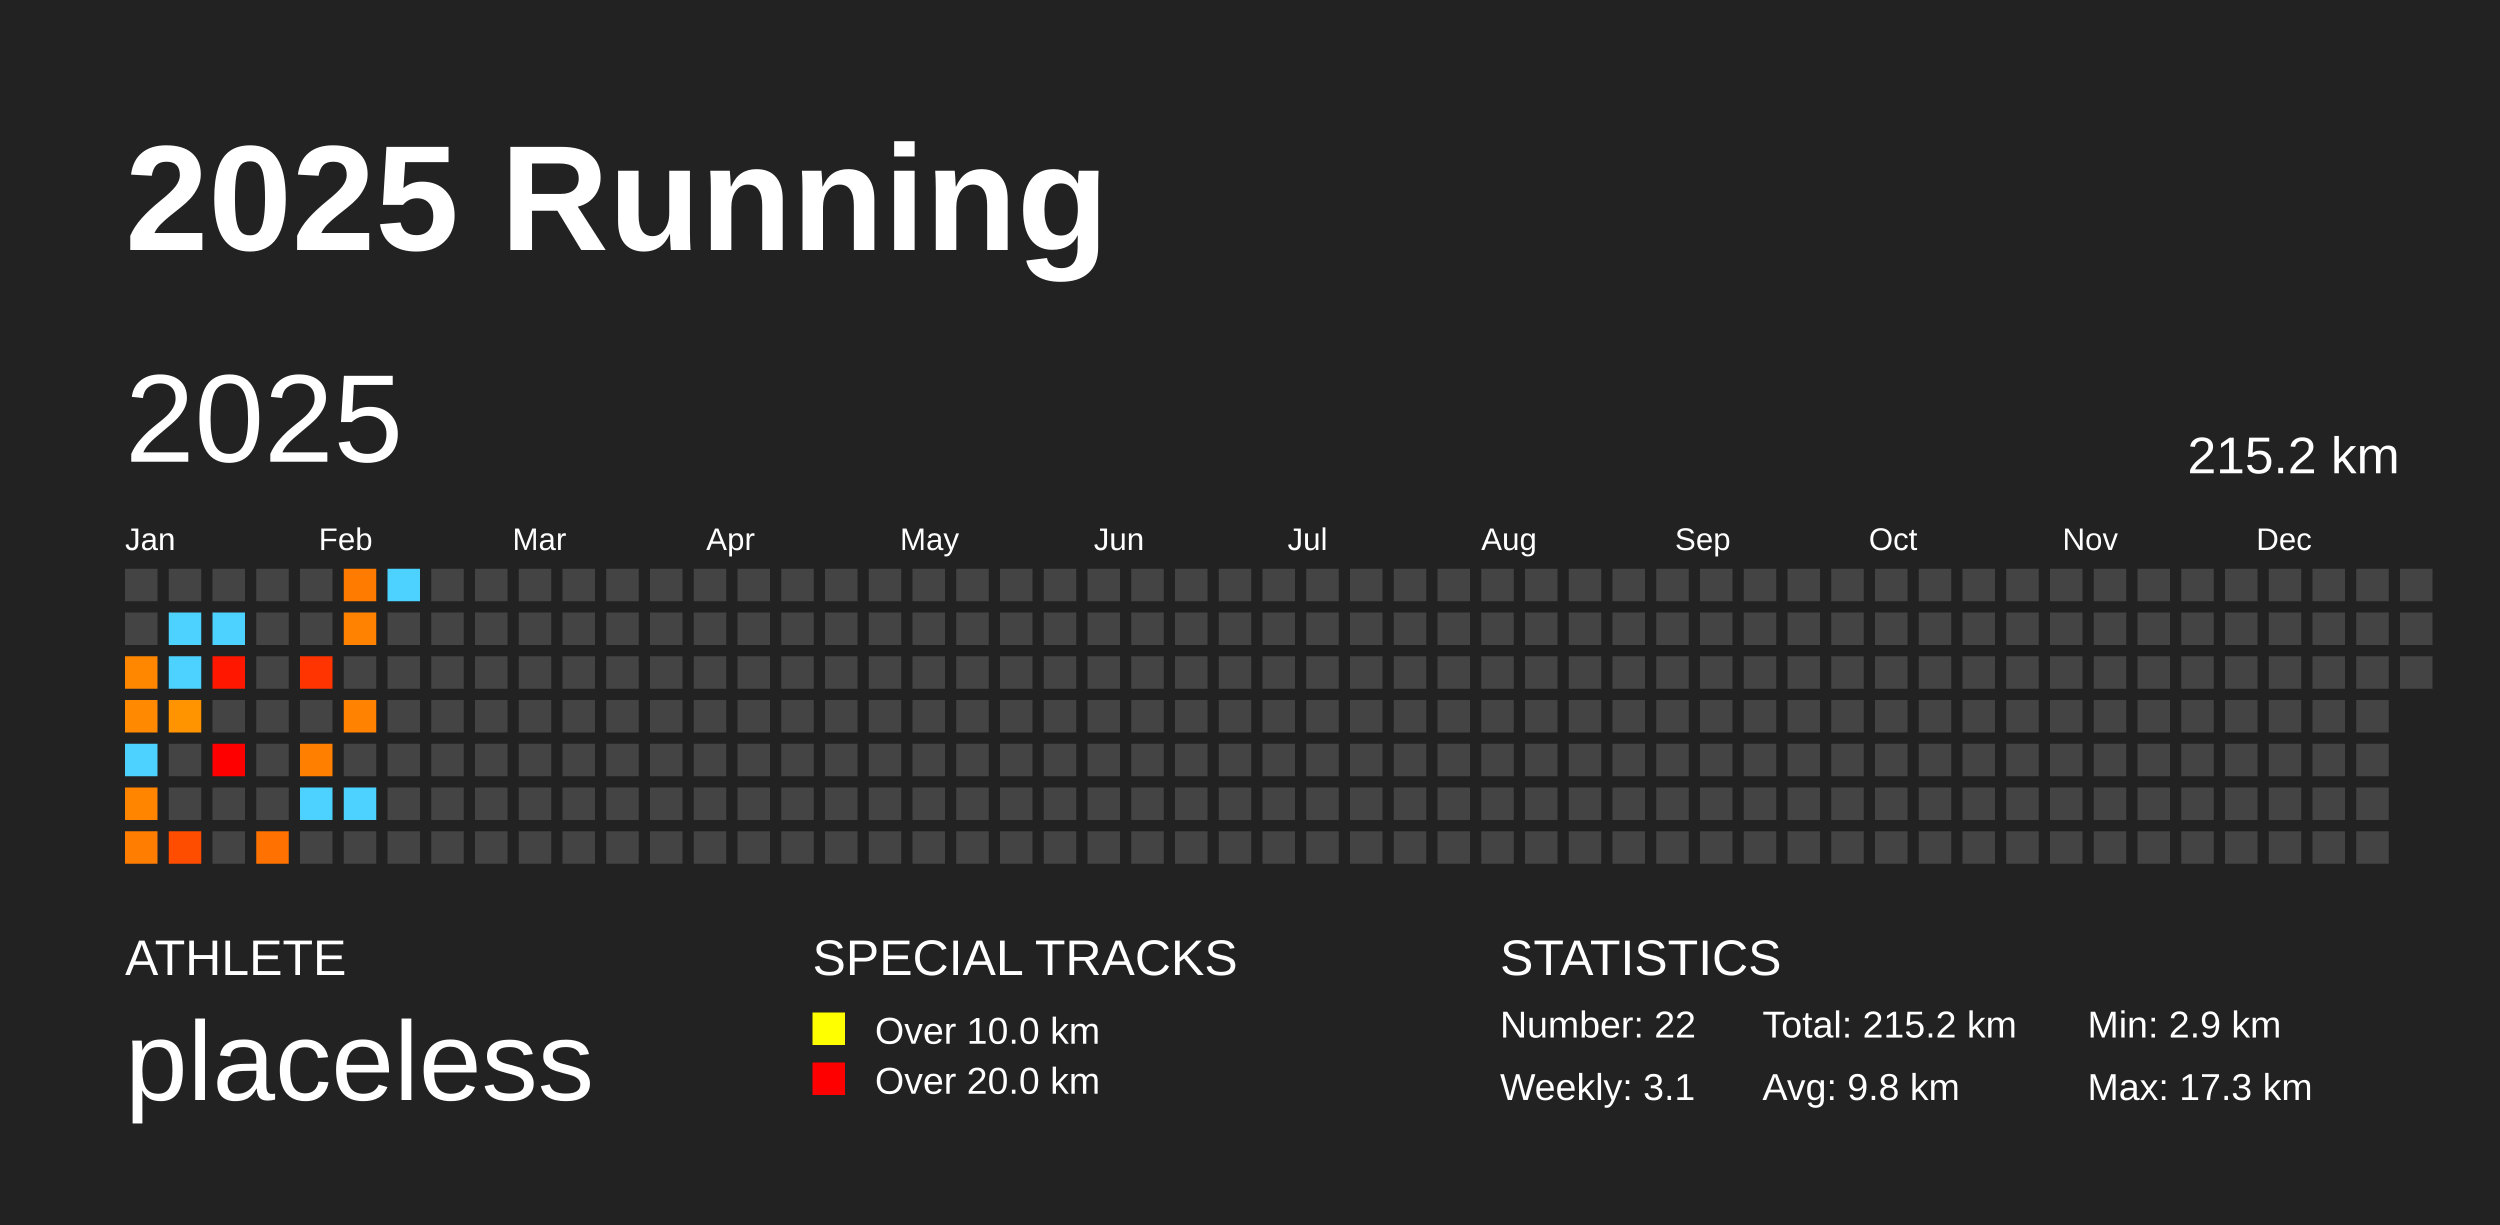
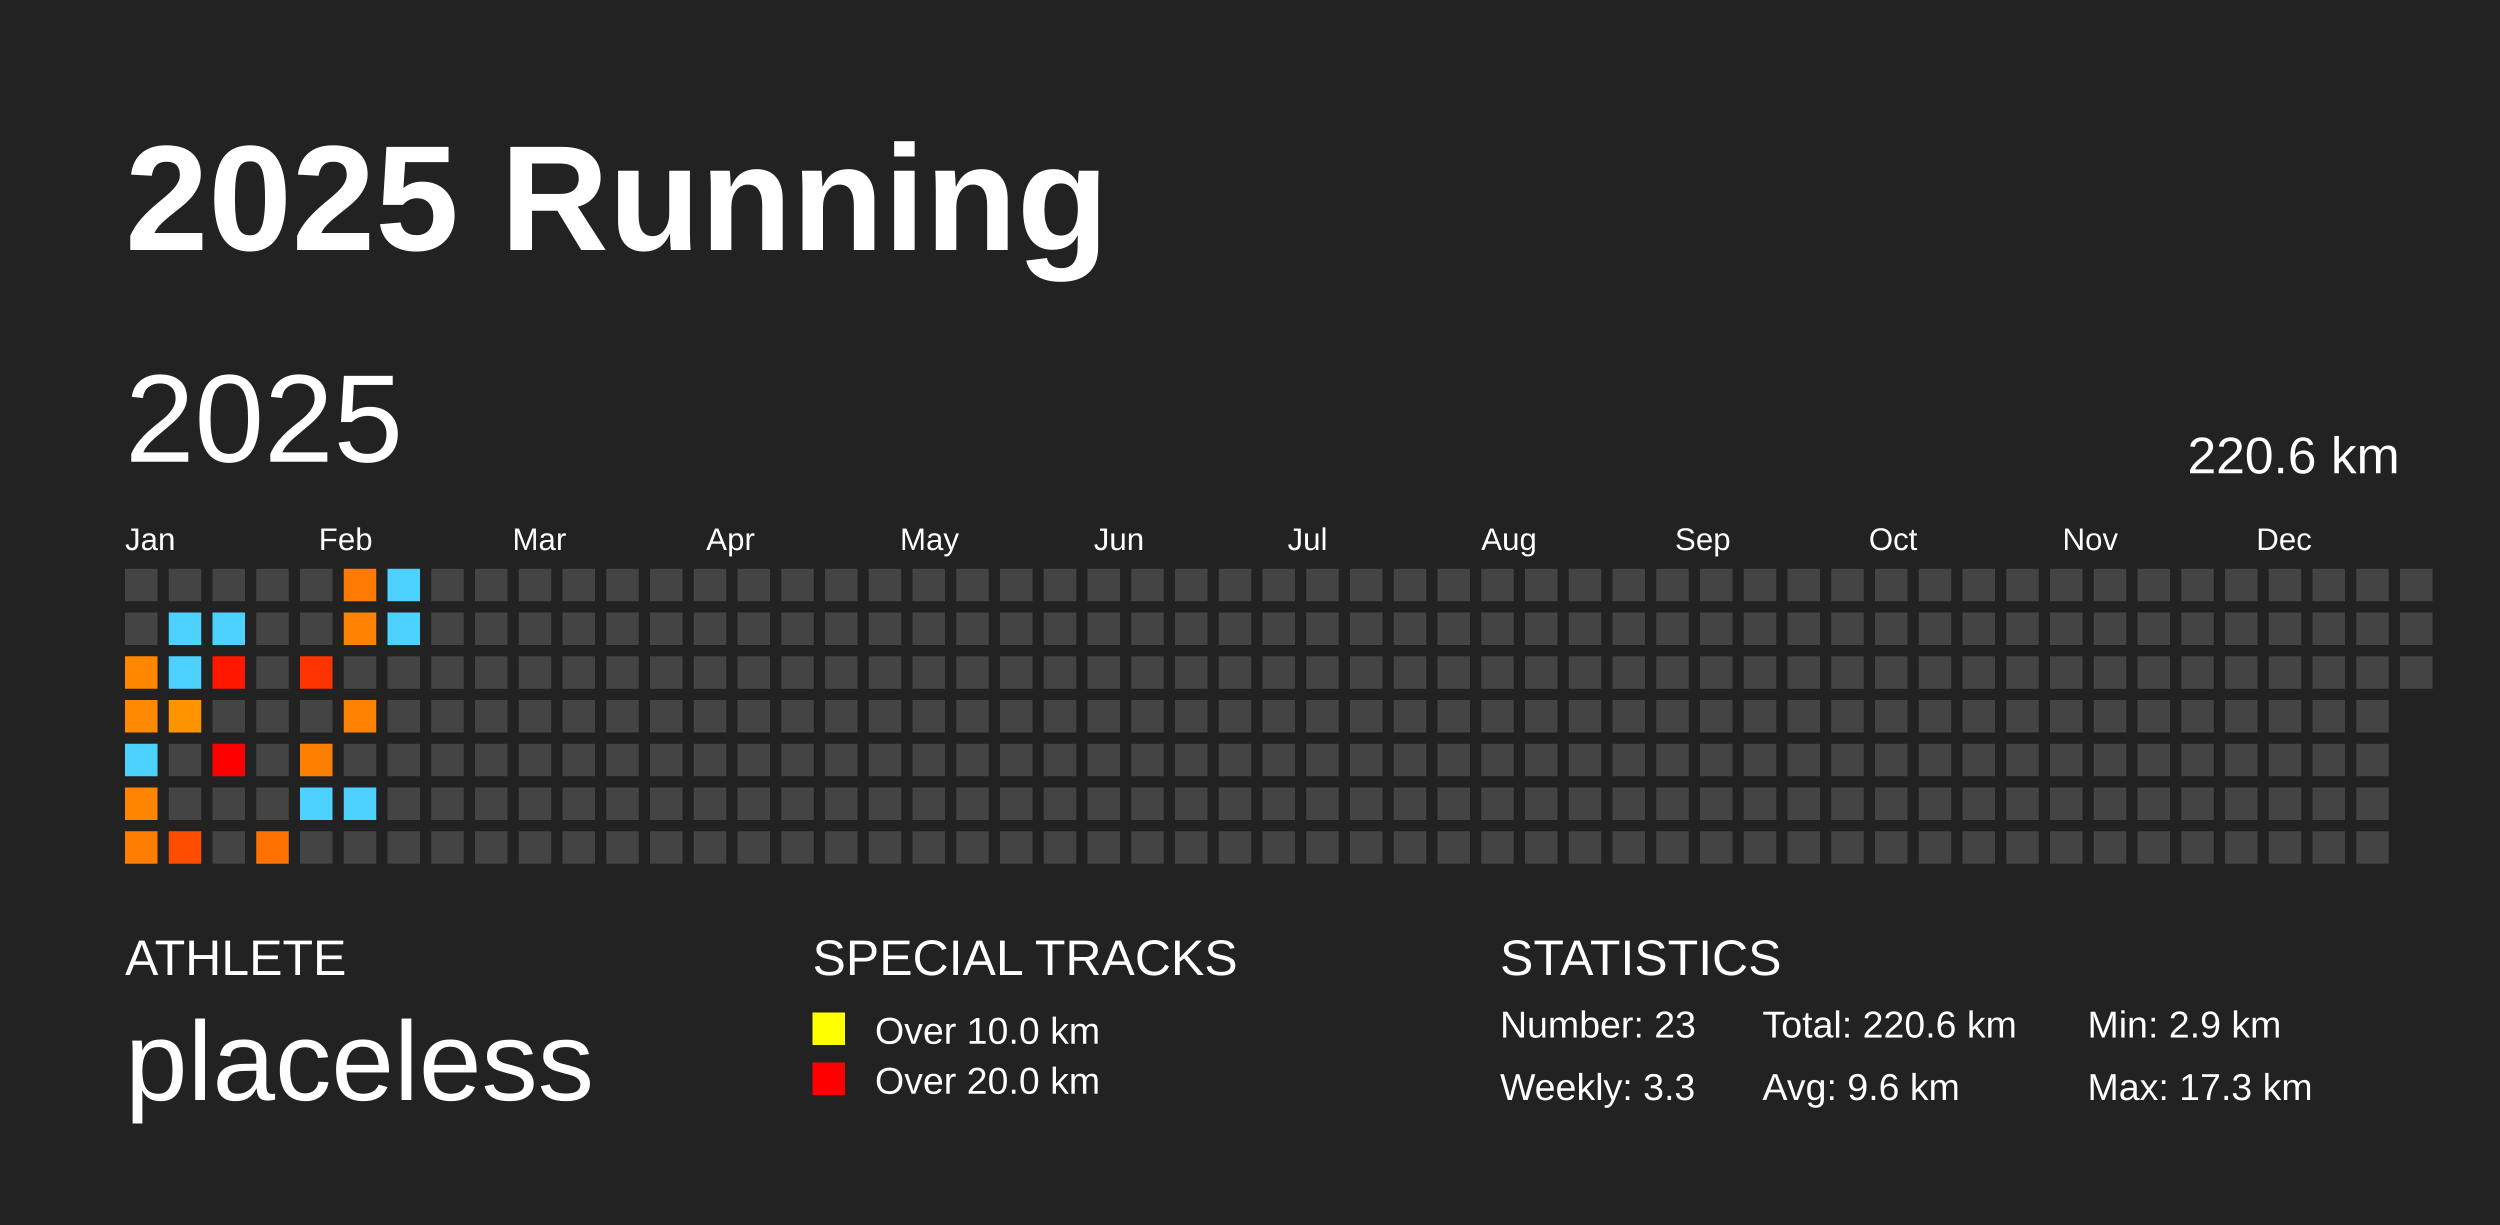
<svg xmlns="http://www.w3.org/2000/svg" baseProfile="full" height="98mm" version="1.1" viewBox="0,0,200,98" width="200mm">
  <defs />
  <rect fill="#222222" height="98" width="200" x="0" y="0" />
  <text fill="#FFFFFF" style="font-size:12px; font-family:Arial; font-weight:bold;" x="10" y="20">2025 Running</text>
  <text fill="#FFFFFF" style="font-size:4px; font-family:Arial" x="10" y="78">ATHLETE</text>
  <text fill="#FFFFFF" style="font-size:9px; font-family:Arial" x="10" y="88">placeless</text>
  <text fill="#FFFFFF" style="font-size:4px; font-family:Arial" x="65" y="78">SPECIAL TRACKS</text>
  <rect fill="yellow" height="2.6" width="2.6" x="65" y="81" />
  <text fill="#FFFFFF" style="font-size:3px; font-family:Arial" x="70" y="83.5">Over 10.0 km</text>
  <rect fill="red" height="2.6" width="2.6" x="65" y="85" />
  <text fill="#FFFFFF" style="font-size:3px; font-family:Arial" x="70" y="87.5">Over 20.0 km</text>
  <text fill="#FFFFFF" style="font-size:4px; font-family:Arial" x="120" y="78">STATISTICS</text>
-   <text fill="#FFFFFF" style="font-size:3px; font-family:Arial" x="120" y="83">Number: 22</text>
-   <text fill="#FFFFFF" style="font-size:3px; font-family:Arial" x="120" y="88">Weekly: 3.1</text>
-   <text fill="#FFFFFF" style="font-size:3px; font-family:Arial" x="141" y="83">Total: 215.2 km</text>
-   <text fill="#FFFFFF" style="font-size:3px; font-family:Arial" x="141" y="88">Avg: 9.8 km</text>
+   <text fill="#FFFFFF" style="font-size:3px; font-family:Arial" x="120" y="83">Number: 23</text>
+   <text fill="#FFFFFF" style="font-size:3px; font-family:Arial" x="120" y="88">Weekly: 3.3</text>
+   <text fill="#FFFFFF" style="font-size:3px; font-family:Arial" x="141" y="83">Total: 220.6 km</text>
+   <text fill="#FFFFFF" style="font-size:3px; font-family:Arial" x="141" y="88">Avg: 9.6 km</text>
  <text fill="#FFFFFF" style="font-size:3px; font-family:Arial" x="167" y="83">Min: 2.9 km</text>
  <text fill="#FFFFFF" style="font-size:3px; font-family:Arial" x="167" y="88">Max: 17.3 km</text>
  <text dominant-baseline="hanging" fill="#FFFFFF" style="font-size:10.0px; font-family:Arial;" x="10" y="30">2025</text>
-   <text dominant-baseline="hanging" fill="#FFFFFF" style="font-size:4.125px; font-family:Arial;" x="175" y="35">215.2 km</text>
+   <text dominant-baseline="hanging" fill="#FFFFFF" style="font-size:4.125px; font-family:Arial;" x="175" y="35">220.6 km</text>
  <text fill="#FFFFFF" style="font-size:2.5px; font-family:Arial" x="10.0" y="44">Jan</text>
  <text fill="#FFFFFF" style="font-size:2.5px; font-family:Arial" x="25.5" y="44">Feb</text>
  <text fill="#FFFFFF" style="font-size:2.5px; font-family:Arial" x="41.0" y="44">Mar</text>
  <text fill="#FFFFFF" style="font-size:2.5px; font-family:Arial" x="56.5" y="44">Apr</text>
  <text fill="#FFFFFF" style="font-size:2.5px; font-family:Arial" x="72.0" y="44">May</text>
  <text fill="#FFFFFF" style="font-size:2.5px; font-family:Arial" x="87.5" y="44">Jun</text>
  <text fill="#FFFFFF" style="font-size:2.5px; font-family:Arial" x="103.0" y="44">Jul</text>
  <text fill="#FFFFFF" style="font-size:2.5px; font-family:Arial" x="118.5" y="44">Aug</text>
  <text fill="#FFFFFF" style="font-size:2.5px; font-family:Arial" x="134.0" y="44">Sep</text>
  <text fill="#FFFFFF" style="font-size:2.5px; font-family:Arial" x="149.5" y="44">Oct</text>
  <text fill="#FFFFFF" style="font-size:2.5px; font-family:Arial" x="165.0" y="44">Nov</text>
  <text fill="#FFFFFF" style="font-size:2.5px; font-family:Arial" x="180.5" y="44">Dec</text>
  <rect fill="#444444" height="2.6" width="2.6" x="10.0" y="45.5" />
  <rect fill="#444444" height="2.6" width="2.6" x="10.0" y="49.0" />
  <rect fill="#ff8700" height="2.6" width="2.6" x="10.0" y="52.5" />
  <rect fill="#ff8900" height="2.6" width="2.6" x="10.0" y="56.0" />
  <rect fill="#4dd2ff" height="2.6" width="2.6" x="10.0" y="59.5" />
  <rect fill="#ff8400" height="2.6" width="2.6" x="10.0" y="63.0" />
  <rect fill="#ff7d00" height="2.6" width="2.6" x="10.0" y="66.5" />
  <rect fill="#444444" height="2.6" width="2.6" x="13.5" y="45.5" />
  <rect fill="#4dd2ff" height="2.6" width="2.6" x="13.5" y="49.0" />
  <rect fill="#4dd2ff" height="2.6" width="2.6" x="13.5" y="52.5" />
  <rect fill="#ff9400" height="2.6" width="2.6" x="13.5" y="56.0" />
  <rect fill="#444444" height="2.6" width="2.6" x="13.5" y="59.5" />
  <rect fill="#444444" height="2.6" width="2.6" x="13.5" y="63.0" />
  <rect fill="#ff4d00" height="2.6" width="2.6" x="13.5" y="66.5" />
  <rect fill="#444444" height="2.6" width="2.6" x="17.0" y="45.5" />
  <rect fill="#4dd2ff" height="2.6" width="2.6" x="17.0" y="49.0" />
  <rect fill="#ff1700" height="2.6" width="2.6" x="17.0" y="52.5" />
  <rect fill="#444444" height="2.6" width="2.6" x="17.0" y="56.0" />
  <rect fill="#ff0000" height="2.6" width="2.6" x="17.0" y="59.5" />
  <rect fill="#444444" height="2.6" width="2.6" x="17.0" y="63.0" />
  <rect fill="#444444" height="2.6" width="2.6" x="17.0" y="66.5" />
  <rect fill="#444444" height="2.6" width="2.6" x="20.5" y="45.5" />
  <rect fill="#444444" height="2.6" width="2.6" x="20.5" y="49.0" />
  <rect fill="#444444" height="2.6" width="2.6" x="20.5" y="52.5" />
  <rect fill="#444444" height="2.6" width="2.6" x="20.5" y="56.0" />
  <rect fill="#444444" height="2.6" width="2.6" x="20.5" y="59.5" />
  <rect fill="#444444" height="2.6" width="2.6" x="20.5" y="63.0" />
  <rect fill="#ff7100" height="2.6" width="2.6" x="20.5" y="66.5" />
  <rect fill="#444444" height="2.6" width="2.6" x="24.0" y="45.5" />
  <rect fill="#444444" height="2.6" width="2.6" x="24.0" y="49.0" />
  <rect fill="#ff3400" height="2.6" width="2.6" x="24.0" y="52.5" />
  <rect fill="#444444" height="2.6" width="2.6" x="24.0" y="56.0" />
  <rect fill="#ff7f00" height="2.6" width="2.6" x="24.0" y="59.5" />
  <rect fill="#4dd2ff" height="2.6" width="2.6" x="24.0" y="63.0" />
  <rect fill="#444444" height="2.6" width="2.6" x="24.0" y="66.5" />
  <rect fill="#ff7b00" height="2.6" width="2.6" x="27.5" y="45.5" />
  <rect fill="#ff8300" height="2.6" width="2.6" x="27.5" y="49.0" />
  <rect fill="#444444" height="2.6" width="2.6" x="27.5" y="52.5" />
  <rect fill="#ff8200" height="2.6" width="2.6" x="27.5" y="56.0" />
  <rect fill="#444444" height="2.6" width="2.6" x="27.5" y="59.5" />
  <rect fill="#4dd2ff" height="2.6" width="2.6" x="27.5" y="63.0" />
  <rect fill="#444444" height="2.6" width="2.6" x="27.5" y="66.5" />
  <rect fill="#4dd2ff" height="2.6" width="2.6" x="31.0" y="45.5" />
-   <rect fill="#444444" height="2.6" width="2.6" x="31.0" y="49.0" />
+   <rect fill="#4dd2ff" height="2.6" width="2.6" x="31.0" y="49.0" />
  <rect fill="#444444" height="2.6" width="2.6" x="31.0" y="52.5" />
  <rect fill="#444444" height="2.6" width="2.6" x="31.0" y="56.0" />
  <rect fill="#444444" height="2.6" width="2.6" x="31.0" y="59.5" />
  <rect fill="#444444" height="2.6" width="2.6" x="31.0" y="63.0" />
  <rect fill="#444444" height="2.6" width="2.6" x="31.0" y="66.5" />
  <rect fill="#444444" height="2.6" width="2.6" x="34.5" y="45.5" />
  <rect fill="#444444" height="2.6" width="2.6" x="34.5" y="49.0" />
  <rect fill="#444444" height="2.6" width="2.6" x="34.5" y="52.5" />
  <rect fill="#444444" height="2.6" width="2.6" x="34.5" y="56.0" />
  <rect fill="#444444" height="2.6" width="2.6" x="34.5" y="59.5" />
  <rect fill="#444444" height="2.6" width="2.6" x="34.5" y="63.0" />
  <rect fill="#444444" height="2.6" width="2.6" x="34.5" y="66.5" />
  <rect fill="#444444" height="2.6" width="2.6" x="38.0" y="45.5" />
  <rect fill="#444444" height="2.6" width="2.6" x="38.0" y="49.0" />
  <rect fill="#444444" height="2.6" width="2.6" x="38.0" y="52.5" />
  <rect fill="#444444" height="2.6" width="2.6" x="38.0" y="56.0" />
  <rect fill="#444444" height="2.6" width="2.6" x="38.0" y="59.5" />
  <rect fill="#444444" height="2.6" width="2.6" x="38.0" y="63.0" />
  <rect fill="#444444" height="2.6" width="2.6" x="38.0" y="66.5" />
  <rect fill="#444444" height="2.6" width="2.6" x="41.5" y="45.5" />
  <rect fill="#444444" height="2.6" width="2.6" x="41.5" y="49.0" />
  <rect fill="#444444" height="2.6" width="2.6" x="41.5" y="52.5" />
  <rect fill="#444444" height="2.6" width="2.6" x="41.5" y="56.0" />
  <rect fill="#444444" height="2.6" width="2.6" x="41.5" y="59.5" />
  <rect fill="#444444" height="2.6" width="2.6" x="41.5" y="63.0" />
  <rect fill="#444444" height="2.6" width="2.6" x="41.5" y="66.5" />
  <rect fill="#444444" height="2.6" width="2.6" x="45.0" y="45.5" />
  <rect fill="#444444" height="2.6" width="2.6" x="45.0" y="49.0" />
  <rect fill="#444444" height="2.6" width="2.6" x="45.0" y="52.5" />
  <rect fill="#444444" height="2.6" width="2.6" x="45.0" y="56.0" />
  <rect fill="#444444" height="2.6" width="2.6" x="45.0" y="59.5" />
  <rect fill="#444444" height="2.6" width="2.6" x="45.0" y="63.0" />
  <rect fill="#444444" height="2.6" width="2.6" x="45.0" y="66.5" />
  <rect fill="#444444" height="2.6" width="2.6" x="48.5" y="45.5" />
  <rect fill="#444444" height="2.6" width="2.6" x="48.5" y="49.0" />
  <rect fill="#444444" height="2.6" width="2.6" x="48.5" y="52.5" />
  <rect fill="#444444" height="2.6" width="2.6" x="48.5" y="56.0" />
  <rect fill="#444444" height="2.6" width="2.6" x="48.5" y="59.5" />
  <rect fill="#444444" height="2.6" width="2.6" x="48.5" y="63.0" />
  <rect fill="#444444" height="2.6" width="2.6" x="48.5" y="66.5" />
  <rect fill="#444444" height="2.6" width="2.6" x="52.0" y="45.5" />
  <rect fill="#444444" height="2.6" width="2.6" x="52.0" y="49.0" />
  <rect fill="#444444" height="2.6" width="2.6" x="52.0" y="52.5" />
  <rect fill="#444444" height="2.6" width="2.6" x="52.0" y="56.0" />
  <rect fill="#444444" height="2.6" width="2.6" x="52.0" y="59.5" />
  <rect fill="#444444" height="2.6" width="2.6" x="52.0" y="63.0" />
  <rect fill="#444444" height="2.6" width="2.6" x="52.0" y="66.5" />
  <rect fill="#444444" height="2.6" width="2.6" x="55.5" y="45.5" />
  <rect fill="#444444" height="2.6" width="2.6" x="55.5" y="49.0" />
  <rect fill="#444444" height="2.6" width="2.6" x="55.5" y="52.5" />
  <rect fill="#444444" height="2.6" width="2.6" x="55.5" y="56.0" />
  <rect fill="#444444" height="2.6" width="2.6" x="55.5" y="59.5" />
  <rect fill="#444444" height="2.6" width="2.6" x="55.5" y="63.0" />
  <rect fill="#444444" height="2.6" width="2.6" x="55.5" y="66.5" />
  <rect fill="#444444" height="2.6" width="2.6" x="59.0" y="45.5" />
  <rect fill="#444444" height="2.6" width="2.6" x="59.0" y="49.0" />
  <rect fill="#444444" height="2.6" width="2.6" x="59.0" y="52.5" />
  <rect fill="#444444" height="2.6" width="2.6" x="59.0" y="56.0" />
  <rect fill="#444444" height="2.6" width="2.6" x="59.0" y="59.5" />
  <rect fill="#444444" height="2.6" width="2.6" x="59.0" y="63.0" />
  <rect fill="#444444" height="2.6" width="2.6" x="59.0" y="66.5" />
  <rect fill="#444444" height="2.6" width="2.6" x="62.5" y="45.5" />
  <rect fill="#444444" height="2.6" width="2.6" x="62.5" y="49.0" />
  <rect fill="#444444" height="2.6" width="2.6" x="62.5" y="52.5" />
  <rect fill="#444444" height="2.6" width="2.6" x="62.5" y="56.0" />
  <rect fill="#444444" height="2.6" width="2.6" x="62.5" y="59.5" />
  <rect fill="#444444" height="2.6" width="2.6" x="62.5" y="63.0" />
  <rect fill="#444444" height="2.6" width="2.6" x="62.5" y="66.5" />
  <rect fill="#444444" height="2.6" width="2.6" x="66.0" y="45.5" />
  <rect fill="#444444" height="2.6" width="2.6" x="66.0" y="49.0" />
  <rect fill="#444444" height="2.6" width="2.6" x="66.0" y="52.5" />
  <rect fill="#444444" height="2.6" width="2.6" x="66.0" y="56.0" />
  <rect fill="#444444" height="2.6" width="2.6" x="66.0" y="59.5" />
  <rect fill="#444444" height="2.6" width="2.6" x="66.0" y="63.0" />
  <rect fill="#444444" height="2.6" width="2.6" x="66.0" y="66.5" />
  <rect fill="#444444" height="2.6" width="2.6" x="69.5" y="45.5" />
  <rect fill="#444444" height="2.6" width="2.6" x="69.5" y="49.0" />
  <rect fill="#444444" height="2.6" width="2.6" x="69.5" y="52.5" />
  <rect fill="#444444" height="2.6" width="2.6" x="69.5" y="56.0" />
  <rect fill="#444444" height="2.6" width="2.6" x="69.5" y="59.5" />
  <rect fill="#444444" height="2.6" width="2.6" x="69.5" y="63.0" />
  <rect fill="#444444" height="2.6" width="2.6" x="69.5" y="66.5" />
  <rect fill="#444444" height="2.6" width="2.6" x="73.0" y="45.5" />
  <rect fill="#444444" height="2.6" width="2.6" x="73.0" y="49.0" />
  <rect fill="#444444" height="2.6" width="2.6" x="73.0" y="52.5" />
  <rect fill="#444444" height="2.6" width="2.6" x="73.0" y="56.0" />
  <rect fill="#444444" height="2.6" width="2.6" x="73.0" y="59.5" />
  <rect fill="#444444" height="2.6" width="2.6" x="73.0" y="63.0" />
  <rect fill="#444444" height="2.6" width="2.6" x="73.0" y="66.5" />
  <rect fill="#444444" height="2.6" width="2.6" x="76.5" y="45.5" />
  <rect fill="#444444" height="2.6" width="2.6" x="76.5" y="49.0" />
  <rect fill="#444444" height="2.6" width="2.6" x="76.5" y="52.5" />
  <rect fill="#444444" height="2.6" width="2.6" x="76.5" y="56.0" />
  <rect fill="#444444" height="2.6" width="2.6" x="76.5" y="59.5" />
  <rect fill="#444444" height="2.6" width="2.6" x="76.5" y="63.0" />
  <rect fill="#444444" height="2.6" width="2.6" x="76.5" y="66.5" />
  <rect fill="#444444" height="2.6" width="2.6" x="80.0" y="45.5" />
  <rect fill="#444444" height="2.6" width="2.6" x="80.0" y="49.0" />
  <rect fill="#444444" height="2.6" width="2.6" x="80.0" y="52.5" />
  <rect fill="#444444" height="2.6" width="2.6" x="80.0" y="56.0" />
  <rect fill="#444444" height="2.6" width="2.6" x="80.0" y="59.5" />
  <rect fill="#444444" height="2.6" width="2.6" x="80.0" y="63.0" />
  <rect fill="#444444" height="2.6" width="2.6" x="80.0" y="66.5" />
  <rect fill="#444444" height="2.6" width="2.6" x="83.5" y="45.5" />
  <rect fill="#444444" height="2.6" width="2.6" x="83.5" y="49.0" />
  <rect fill="#444444" height="2.6" width="2.6" x="83.5" y="52.5" />
  <rect fill="#444444" height="2.6" width="2.6" x="83.5" y="56.0" />
  <rect fill="#444444" height="2.6" width="2.6" x="83.5" y="59.5" />
  <rect fill="#444444" height="2.6" width="2.6" x="83.5" y="63.0" />
  <rect fill="#444444" height="2.6" width="2.6" x="83.5" y="66.5" />
  <rect fill="#444444" height="2.6" width="2.6" x="87.0" y="45.5" />
  <rect fill="#444444" height="2.6" width="2.6" x="87.0" y="49.0" />
  <rect fill="#444444" height="2.6" width="2.6" x="87.0" y="52.5" />
  <rect fill="#444444" height="2.6" width="2.6" x="87.0" y="56.0" />
  <rect fill="#444444" height="2.6" width="2.6" x="87.0" y="59.5" />
  <rect fill="#444444" height="2.6" width="2.6" x="87.0" y="63.0" />
  <rect fill="#444444" height="2.6" width="2.6" x="87.0" y="66.5" />
  <rect fill="#444444" height="2.6" width="2.6" x="90.5" y="45.5" />
  <rect fill="#444444" height="2.6" width="2.6" x="90.5" y="49.0" />
  <rect fill="#444444" height="2.6" width="2.6" x="90.5" y="52.5" />
  <rect fill="#444444" height="2.6" width="2.6" x="90.5" y="56.0" />
  <rect fill="#444444" height="2.6" width="2.6" x="90.5" y="59.5" />
  <rect fill="#444444" height="2.6" width="2.6" x="90.5" y="63.0" />
  <rect fill="#444444" height="2.6" width="2.6" x="90.5" y="66.5" />
  <rect fill="#444444" height="2.6" width="2.6" x="94.0" y="45.5" />
  <rect fill="#444444" height="2.6" width="2.6" x="94.0" y="49.0" />
  <rect fill="#444444" height="2.6" width="2.6" x="94.0" y="52.5" />
  <rect fill="#444444" height="2.6" width="2.6" x="94.0" y="56.0" />
  <rect fill="#444444" height="2.6" width="2.6" x="94.0" y="59.5" />
  <rect fill="#444444" height="2.6" width="2.6" x="94.0" y="63.0" />
  <rect fill="#444444" height="2.6" width="2.6" x="94.0" y="66.5" />
  <rect fill="#444444" height="2.6" width="2.6" x="97.5" y="45.5" />
  <rect fill="#444444" height="2.6" width="2.6" x="97.5" y="49.0" />
  <rect fill="#444444" height="2.6" width="2.6" x="97.5" y="52.5" />
  <rect fill="#444444" height="2.6" width="2.6" x="97.5" y="56.0" />
  <rect fill="#444444" height="2.6" width="2.6" x="97.5" y="59.5" />
  <rect fill="#444444" height="2.6" width="2.6" x="97.5" y="63.0" />
  <rect fill="#444444" height="2.6" width="2.6" x="97.5" y="66.5" />
  <rect fill="#444444" height="2.6" width="2.6" x="101.0" y="45.5" />
  <rect fill="#444444" height="2.6" width="2.6" x="101.0" y="49.0" />
  <rect fill="#444444" height="2.6" width="2.6" x="101.0" y="52.5" />
  <rect fill="#444444" height="2.6" width="2.6" x="101.0" y="56.0" />
  <rect fill="#444444" height="2.6" width="2.6" x="101.0" y="59.5" />
  <rect fill="#444444" height="2.6" width="2.6" x="101.0" y="63.0" />
  <rect fill="#444444" height="2.6" width="2.6" x="101.0" y="66.5" />
  <rect fill="#444444" height="2.6" width="2.6" x="104.5" y="45.5" />
  <rect fill="#444444" height="2.6" width="2.6" x="104.5" y="49.0" />
  <rect fill="#444444" height="2.6" width="2.6" x="104.5" y="52.5" />
  <rect fill="#444444" height="2.6" width="2.6" x="104.5" y="56.0" />
  <rect fill="#444444" height="2.6" width="2.6" x="104.5" y="59.5" />
  <rect fill="#444444" height="2.6" width="2.6" x="104.5" y="63.0" />
  <rect fill="#444444" height="2.6" width="2.6" x="104.5" y="66.5" />
  <rect fill="#444444" height="2.6" width="2.6" x="108.0" y="45.5" />
  <rect fill="#444444" height="2.6" width="2.6" x="108.0" y="49.0" />
  <rect fill="#444444" height="2.6" width="2.6" x="108.0" y="52.5" />
  <rect fill="#444444" height="2.6" width="2.6" x="108.0" y="56.0" />
  <rect fill="#444444" height="2.6" width="2.6" x="108.0" y="59.5" />
  <rect fill="#444444" height="2.6" width="2.6" x="108.0" y="63.0" />
  <rect fill="#444444" height="2.6" width="2.6" x="108.0" y="66.5" />
  <rect fill="#444444" height="2.6" width="2.6" x="111.5" y="45.5" />
  <rect fill="#444444" height="2.6" width="2.6" x="111.5" y="49.0" />
  <rect fill="#444444" height="2.6" width="2.6" x="111.5" y="52.5" />
  <rect fill="#444444" height="2.6" width="2.6" x="111.5" y="56.0" />
  <rect fill="#444444" height="2.6" width="2.6" x="111.5" y="59.5" />
  <rect fill="#444444" height="2.6" width="2.6" x="111.5" y="63.0" />
  <rect fill="#444444" height="2.6" width="2.6" x="111.5" y="66.5" />
  <rect fill="#444444" height="2.6" width="2.6" x="115.0" y="45.5" />
  <rect fill="#444444" height="2.6" width="2.6" x="115.0" y="49.0" />
  <rect fill="#444444" height="2.6" width="2.6" x="115.0" y="52.5" />
  <rect fill="#444444" height="2.6" width="2.6" x="115.0" y="56.0" />
  <rect fill="#444444" height="2.6" width="2.6" x="115.0" y="59.5" />
  <rect fill="#444444" height="2.6" width="2.6" x="115.0" y="63.0" />
  <rect fill="#444444" height="2.6" width="2.6" x="115.0" y="66.5" />
  <rect fill="#444444" height="2.6" width="2.6" x="118.5" y="45.5" />
  <rect fill="#444444" height="2.6" width="2.6" x="118.5" y="49.0" />
  <rect fill="#444444" height="2.6" width="2.6" x="118.5" y="52.5" />
  <rect fill="#444444" height="2.6" width="2.6" x="118.5" y="56.0" />
  <rect fill="#444444" height="2.6" width="2.6" x="118.5" y="59.5" />
  <rect fill="#444444" height="2.6" width="2.6" x="118.5" y="63.0" />
  <rect fill="#444444" height="2.6" width="2.6" x="118.5" y="66.5" />
  <rect fill="#444444" height="2.6" width="2.6" x="122.0" y="45.5" />
  <rect fill="#444444" height="2.6" width="2.6" x="122.0" y="49.0" />
  <rect fill="#444444" height="2.6" width="2.6" x="122.0" y="52.5" />
  <rect fill="#444444" height="2.6" width="2.6" x="122.0" y="56.0" />
  <rect fill="#444444" height="2.6" width="2.6" x="122.0" y="59.5" />
  <rect fill="#444444" height="2.6" width="2.6" x="122.0" y="63.0" />
  <rect fill="#444444" height="2.6" width="2.6" x="122.0" y="66.5" />
  <rect fill="#444444" height="2.6" width="2.6" x="125.5" y="45.5" />
  <rect fill="#444444" height="2.6" width="2.6" x="125.5" y="49.0" />
  <rect fill="#444444" height="2.6" width="2.6" x="125.5" y="52.5" />
  <rect fill="#444444" height="2.6" width="2.6" x="125.5" y="56.0" />
  <rect fill="#444444" height="2.6" width="2.6" x="125.5" y="59.5" />
  <rect fill="#444444" height="2.6" width="2.6" x="125.5" y="63.0" />
  <rect fill="#444444" height="2.6" width="2.6" x="125.5" y="66.5" />
  <rect fill="#444444" height="2.6" width="2.6" x="129.0" y="45.5" />
  <rect fill="#444444" height="2.6" width="2.6" x="129.0" y="49.0" />
  <rect fill="#444444" height="2.6" width="2.6" x="129.0" y="52.5" />
  <rect fill="#444444" height="2.6" width="2.6" x="129.0" y="56.0" />
  <rect fill="#444444" height="2.6" width="2.6" x="129.0" y="59.5" />
  <rect fill="#444444" height="2.6" width="2.6" x="129.0" y="63.0" />
  <rect fill="#444444" height="2.6" width="2.6" x="129.0" y="66.5" />
  <rect fill="#444444" height="2.6" width="2.6" x="132.5" y="45.5" />
  <rect fill="#444444" height="2.6" width="2.6" x="132.5" y="49.0" />
  <rect fill="#444444" height="2.6" width="2.6" x="132.5" y="52.5" />
  <rect fill="#444444" height="2.6" width="2.6" x="132.5" y="56.0" />
  <rect fill="#444444" height="2.6" width="2.6" x="132.5" y="59.5" />
  <rect fill="#444444" height="2.6" width="2.6" x="132.5" y="63.0" />
  <rect fill="#444444" height="2.6" width="2.6" x="132.5" y="66.5" />
  <rect fill="#444444" height="2.6" width="2.6" x="136.0" y="45.5" />
  <rect fill="#444444" height="2.6" width="2.6" x="136.0" y="49.0" />
  <rect fill="#444444" height="2.6" width="2.6" x="136.0" y="52.5" />
  <rect fill="#444444" height="2.6" width="2.6" x="136.0" y="56.0" />
  <rect fill="#444444" height="2.6" width="2.6" x="136.0" y="59.5" />
  <rect fill="#444444" height="2.6" width="2.6" x="136.0" y="63.0" />
  <rect fill="#444444" height="2.6" width="2.6" x="136.0" y="66.5" />
  <rect fill="#444444" height="2.6" width="2.6" x="139.5" y="45.5" />
  <rect fill="#444444" height="2.6" width="2.6" x="139.5" y="49.0" />
  <rect fill="#444444" height="2.6" width="2.6" x="139.5" y="52.5" />
  <rect fill="#444444" height="2.6" width="2.6" x="139.5" y="56.0" />
  <rect fill="#444444" height="2.6" width="2.6" x="139.5" y="59.5" />
  <rect fill="#444444" height="2.6" width="2.6" x="139.5" y="63.0" />
  <rect fill="#444444" height="2.6" width="2.6" x="139.5" y="66.5" />
  <rect fill="#444444" height="2.6" width="2.6" x="143.0" y="45.5" />
  <rect fill="#444444" height="2.6" width="2.6" x="143.0" y="49.0" />
  <rect fill="#444444" height="2.6" width="2.6" x="143.0" y="52.5" />
  <rect fill="#444444" height="2.6" width="2.6" x="143.0" y="56.0" />
  <rect fill="#444444" height="2.6" width="2.6" x="143.0" y="59.5" />
  <rect fill="#444444" height="2.6" width="2.6" x="143.0" y="63.0" />
  <rect fill="#444444" height="2.6" width="2.6" x="143.0" y="66.5" />
  <rect fill="#444444" height="2.6" width="2.6" x="146.5" y="45.5" />
  <rect fill="#444444" height="2.6" width="2.6" x="146.5" y="49.0" />
  <rect fill="#444444" height="2.6" width="2.6" x="146.5" y="52.5" />
  <rect fill="#444444" height="2.6" width="2.6" x="146.5" y="56.0" />
  <rect fill="#444444" height="2.6" width="2.6" x="146.5" y="59.5" />
  <rect fill="#444444" height="2.6" width="2.6" x="146.5" y="63.0" />
  <rect fill="#444444" height="2.6" width="2.6" x="146.5" y="66.5" />
  <rect fill="#444444" height="2.6" width="2.6" x="150.0" y="45.5" />
  <rect fill="#444444" height="2.6" width="2.6" x="150.0" y="49.0" />
  <rect fill="#444444" height="2.6" width="2.6" x="150.0" y="52.5" />
  <rect fill="#444444" height="2.6" width="2.6" x="150.0" y="56.0" />
  <rect fill="#444444" height="2.6" width="2.6" x="150.0" y="59.5" />
  <rect fill="#444444" height="2.6" width="2.6" x="150.0" y="63.0" />
  <rect fill="#444444" height="2.6" width="2.6" x="150.0" y="66.5" />
  <rect fill="#444444" height="2.6" width="2.6" x="153.5" y="45.5" />
  <rect fill="#444444" height="2.6" width="2.6" x="153.5" y="49.0" />
  <rect fill="#444444" height="2.6" width="2.6" x="153.5" y="52.5" />
  <rect fill="#444444" height="2.6" width="2.6" x="153.5" y="56.0" />
  <rect fill="#444444" height="2.6" width="2.6" x="153.5" y="59.5" />
  <rect fill="#444444" height="2.6" width="2.6" x="153.5" y="63.0" />
  <rect fill="#444444" height="2.6" width="2.6" x="153.5" y="66.5" />
  <rect fill="#444444" height="2.6" width="2.6" x="157.0" y="45.5" />
  <rect fill="#444444" height="2.6" width="2.6" x="157.0" y="49.0" />
  <rect fill="#444444" height="2.6" width="2.6" x="157.0" y="52.5" />
  <rect fill="#444444" height="2.6" width="2.6" x="157.0" y="56.0" />
  <rect fill="#444444" height="2.6" width="2.6" x="157.0" y="59.5" />
  <rect fill="#444444" height="2.6" width="2.6" x="157.0" y="63.0" />
  <rect fill="#444444" height="2.6" width="2.6" x="157.0" y="66.5" />
  <rect fill="#444444" height="2.6" width="2.6" x="160.5" y="45.5" />
  <rect fill="#444444" height="2.6" width="2.6" x="160.5" y="49.0" />
  <rect fill="#444444" height="2.6" width="2.6" x="160.5" y="52.5" />
  <rect fill="#444444" height="2.6" width="2.6" x="160.5" y="56.0" />
  <rect fill="#444444" height="2.6" width="2.6" x="160.5" y="59.5" />
  <rect fill="#444444" height="2.6" width="2.6" x="160.5" y="63.0" />
  <rect fill="#444444" height="2.6" width="2.6" x="160.5" y="66.5" />
  <rect fill="#444444" height="2.6" width="2.6" x="164.0" y="45.5" />
  <rect fill="#444444" height="2.6" width="2.6" x="164.0" y="49.0" />
  <rect fill="#444444" height="2.6" width="2.6" x="164.0" y="52.5" />
  <rect fill="#444444" height="2.6" width="2.6" x="164.0" y="56.0" />
  <rect fill="#444444" height="2.6" width="2.6" x="164.0" y="59.5" />
  <rect fill="#444444" height="2.6" width="2.6" x="164.0" y="63.0" />
  <rect fill="#444444" height="2.6" width="2.6" x="164.0" y="66.5" />
  <rect fill="#444444" height="2.6" width="2.6" x="167.5" y="45.5" />
  <rect fill="#444444" height="2.6" width="2.6" x="167.5" y="49.0" />
  <rect fill="#444444" height="2.6" width="2.6" x="167.5" y="52.5" />
  <rect fill="#444444" height="2.6" width="2.6" x="167.5" y="56.0" />
  <rect fill="#444444" height="2.6" width="2.6" x="167.5" y="59.5" />
  <rect fill="#444444" height="2.6" width="2.6" x="167.5" y="63.0" />
  <rect fill="#444444" height="2.6" width="2.6" x="167.5" y="66.5" />
  <rect fill="#444444" height="2.6" width="2.6" x="171.0" y="45.5" />
  <rect fill="#444444" height="2.6" width="2.6" x="171.0" y="49.0" />
  <rect fill="#444444" height="2.6" width="2.6" x="171.0" y="52.5" />
  <rect fill="#444444" height="2.6" width="2.6" x="171.0" y="56.0" />
  <rect fill="#444444" height="2.6" width="2.6" x="171.0" y="59.5" />
  <rect fill="#444444" height="2.6" width="2.6" x="171.0" y="63.0" />
  <rect fill="#444444" height="2.6" width="2.6" x="171.0" y="66.5" />
  <rect fill="#444444" height="2.6" width="2.6" x="174.5" y="45.5" />
  <rect fill="#444444" height="2.6" width="2.6" x="174.5" y="49.0" />
  <rect fill="#444444" height="2.6" width="2.6" x="174.5" y="52.5" />
  <rect fill="#444444" height="2.6" width="2.6" x="174.5" y="56.0" />
  <rect fill="#444444" height="2.6" width="2.6" x="174.5" y="59.5" />
  <rect fill="#444444" height="2.6" width="2.6" x="174.5" y="63.0" />
  <rect fill="#444444" height="2.6" width="2.6" x="174.5" y="66.5" />
  <rect fill="#444444" height="2.6" width="2.6" x="178.0" y="45.5" />
  <rect fill="#444444" height="2.6" width="2.6" x="178.0" y="49.0" />
  <rect fill="#444444" height="2.6" width="2.6" x="178.0" y="52.5" />
  <rect fill="#444444" height="2.6" width="2.6" x="178.0" y="56.0" />
  <rect fill="#444444" height="2.6" width="2.6" x="178.0" y="59.5" />
  <rect fill="#444444" height="2.6" width="2.6" x="178.0" y="63.0" />
  <rect fill="#444444" height="2.6" width="2.6" x="178.0" y="66.5" />
  <rect fill="#444444" height="2.6" width="2.6" x="181.5" y="45.5" />
  <rect fill="#444444" height="2.6" width="2.6" x="181.5" y="49.0" />
  <rect fill="#444444" height="2.6" width="2.6" x="181.5" y="52.5" />
  <rect fill="#444444" height="2.6" width="2.6" x="181.5" y="56.0" />
  <rect fill="#444444" height="2.6" width="2.6" x="181.5" y="59.5" />
  <rect fill="#444444" height="2.6" width="2.6" x="181.5" y="63.0" />
  <rect fill="#444444" height="2.6" width="2.6" x="181.5" y="66.5" />
  <rect fill="#444444" height="2.6" width="2.6" x="185.0" y="45.5" />
  <rect fill="#444444" height="2.6" width="2.6" x="185.0" y="49.0" />
  <rect fill="#444444" height="2.6" width="2.6" x="185.0" y="52.5" />
  <rect fill="#444444" height="2.6" width="2.6" x="185.0" y="56.0" />
  <rect fill="#444444" height="2.6" width="2.6" x="185.0" y="59.5" />
  <rect fill="#444444" height="2.6" width="2.6" x="185.0" y="63.0" />
  <rect fill="#444444" height="2.6" width="2.6" x="185.0" y="66.5" />
  <rect fill="#444444" height="2.6" width="2.6" x="188.5" y="45.5" />
  <rect fill="#444444" height="2.6" width="2.6" x="188.5" y="49.0" />
  <rect fill="#444444" height="2.6" width="2.6" x="188.5" y="52.5" />
  <rect fill="#444444" height="2.6" width="2.6" x="188.5" y="56.0" />
  <rect fill="#444444" height="2.6" width="2.6" x="188.5" y="59.5" />
  <rect fill="#444444" height="2.6" width="2.6" x="188.5" y="63.0" />
  <rect fill="#444444" height="2.6" width="2.6" x="188.5" y="66.5" />
  <rect fill="#444444" height="2.6" width="2.6" x="192.0" y="45.5" />
  <rect fill="#444444" height="2.6" width="2.6" x="192.0" y="49.0" />
  <rect fill="#444444" height="2.6" width="2.6" x="192.0" y="52.5" />
</svg>
